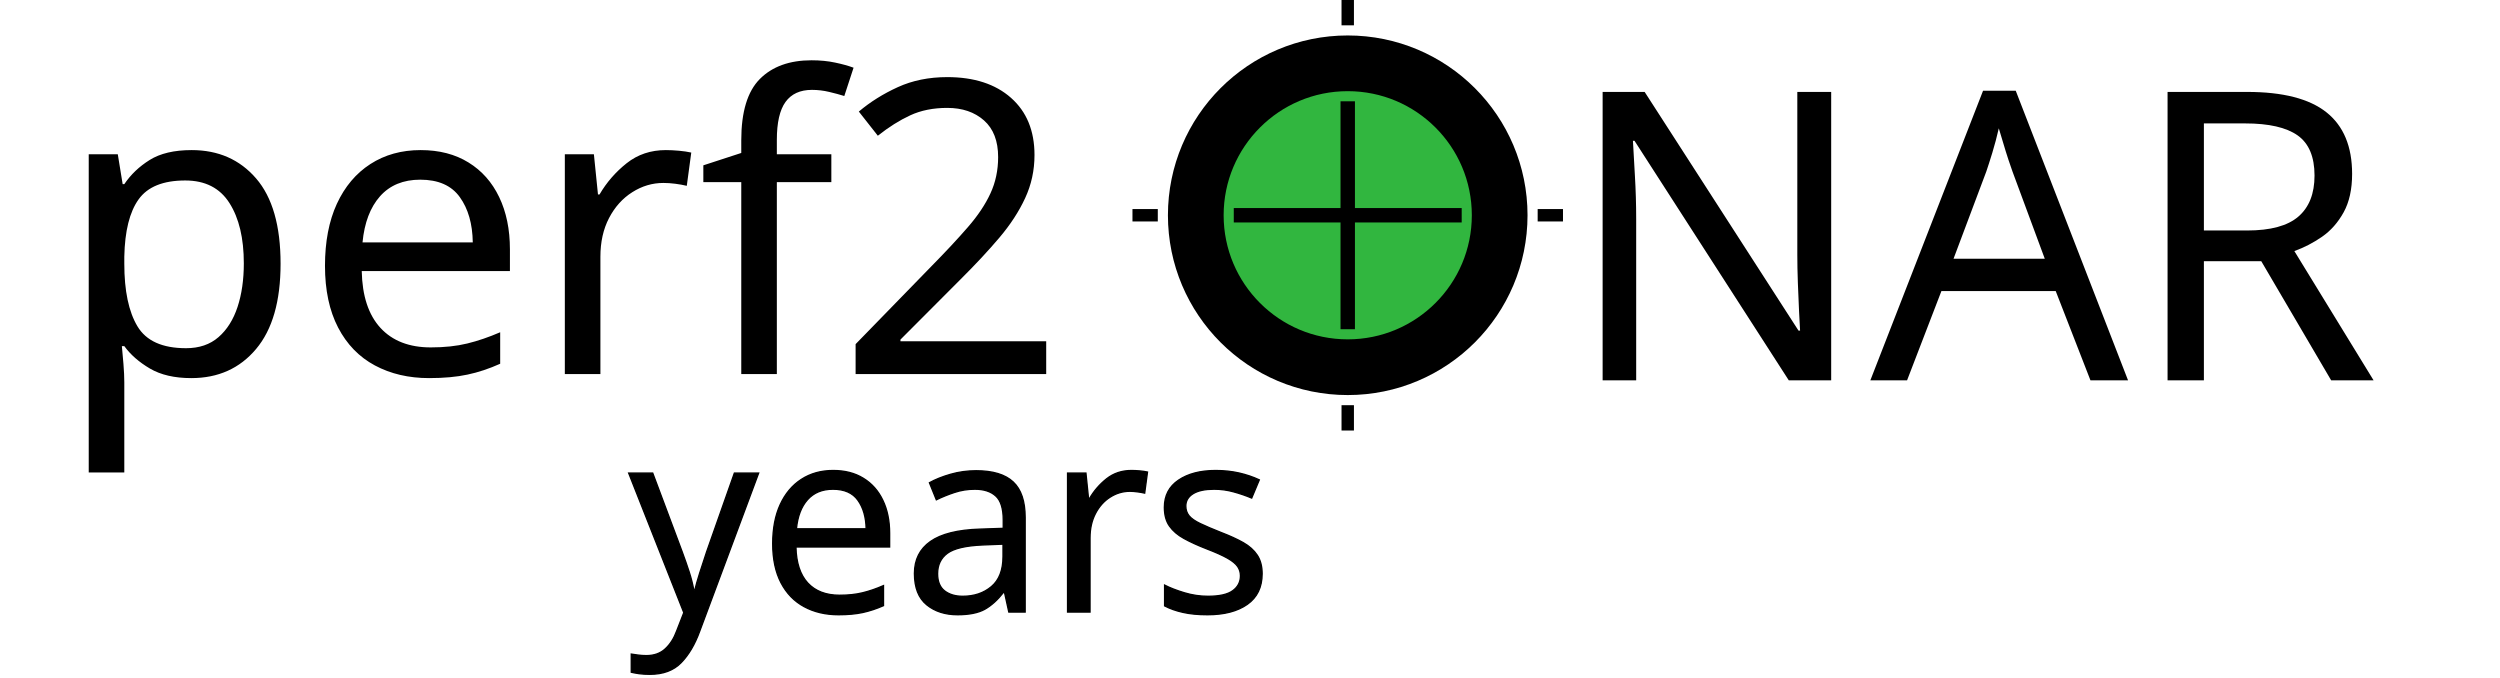
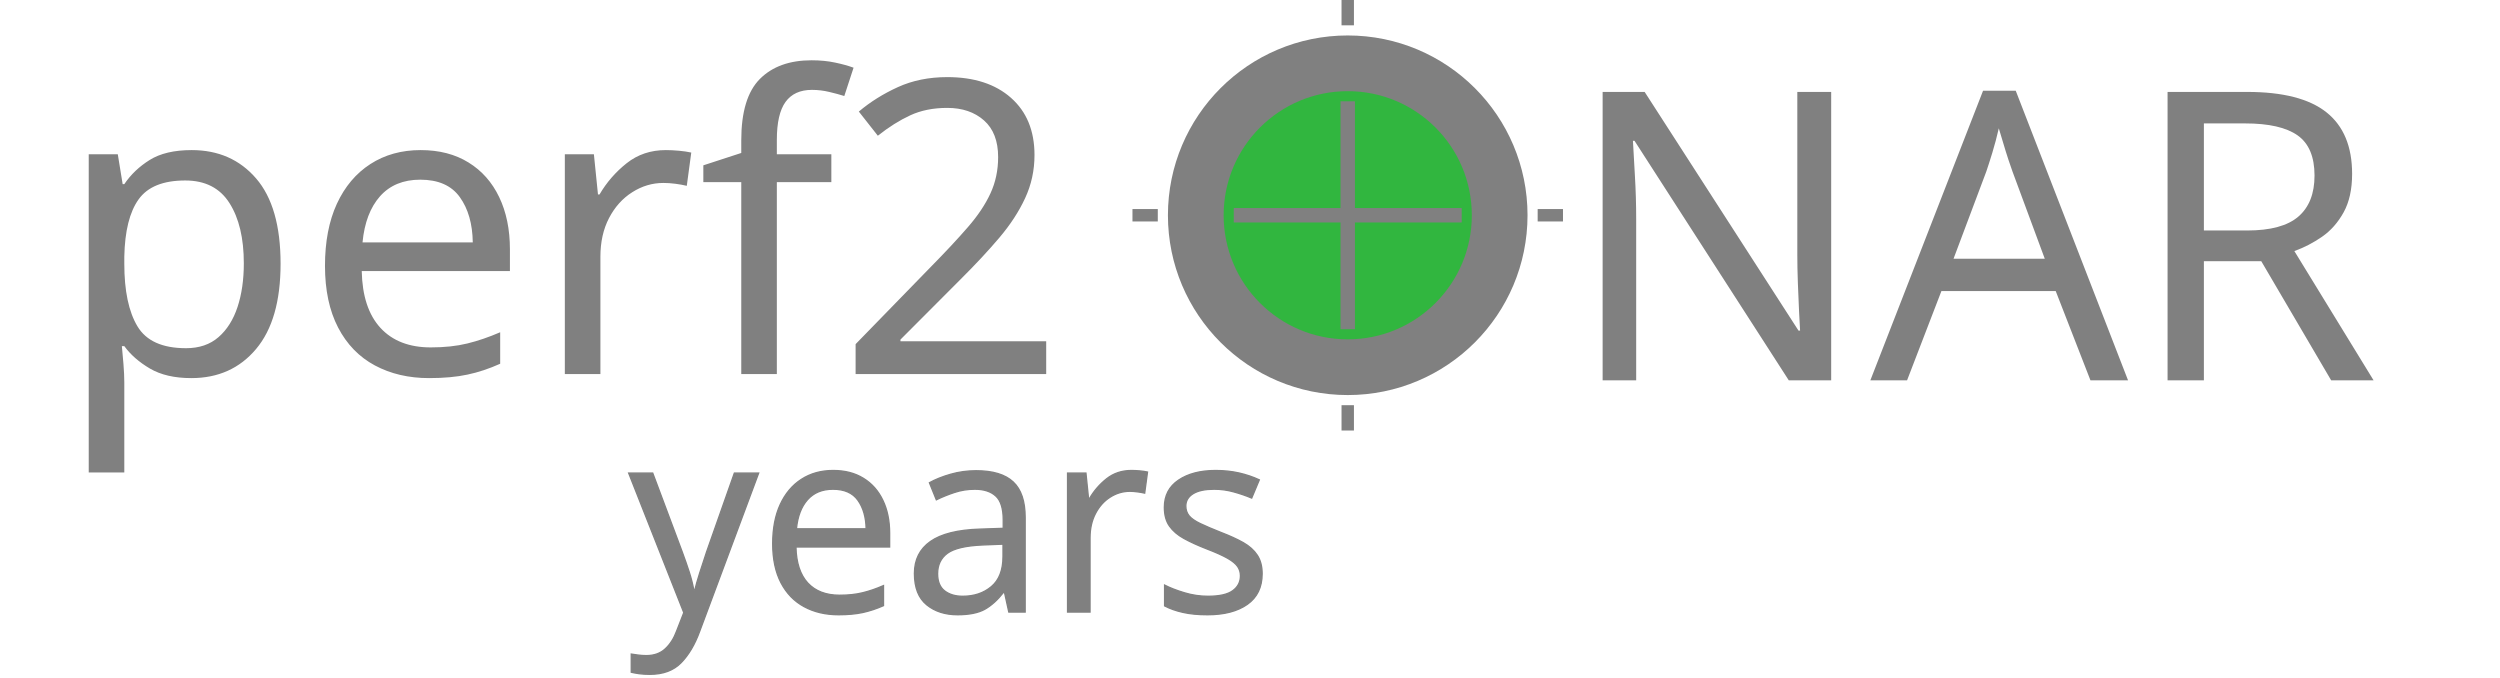
<svg xmlns="http://www.w3.org/2000/svg" width="493.591mm" height="133.805mm" viewBox="0 0 493.591 133.805" version="1.1" id="svg8">
  <defs id="defs2" />
  <g id="layer4" style="display:inline" transform="translate(-3.977978,-15)">
    <circle transform="translate(187.5687,-139.5)" style="display:inline;opacity:1;fill:#31b63f;fill-opacity:1;fill-rule:nonzero;stroke:none;stroke-width:6;stroke-linecap:square;stroke-linejoin:miter;stroke-miterlimit:4;stroke-dasharray:none;stroke-dashoffset:0;stroke-opacity:1" id="path3715-3" cy="197.014" cx="82.479" r="30" />
  </g>
  <g id="layer1" transform="translate(183.5908,-154.5)" style="display:inline">
-     <circle style="opacity:1;fill:none;fill-opacity:1;fill-rule:nonzero;stroke:#000000;stroke-width:11;stroke-linecap:square;stroke-linejoin:miter;stroke-miterlimit:4;stroke-dasharray:none;stroke-dashoffset:0;stroke-opacity:1" id="path3715" cy="197" cx="82.5" r="30" />
-     <path style="fill:none;fill-rule:evenodd;stroke:#000000;stroke-width:2.846;stroke-linecap:butt;stroke-linejoin:miter;stroke-miterlimit:4;stroke-dasharray:none;stroke-opacity:1" d="m 105,197 h -45" id="path4522" />
-     <path style="fill:none;fill-rule:evenodd;stroke:#000000;stroke-width:2.846;stroke-linecap:butt;stroke-linejoin:miter;stroke-miterlimit:4;stroke-dasharray:none;stroke-opacity:1" d="m 82.5,219.5 v -45" id="path4522-6" />
-     <path style="fill:none;fill-rule:evenodd;stroke:#000000;stroke-width:2.45;stroke-linecap:butt;stroke-linejoin:miter;stroke-miterlimit:4;stroke-dasharray:none;stroke-opacity:1" d="m 82.5,239.5 v -5" id="path4522-6-7" />
-     <path style="fill:none;fill-rule:evenodd;stroke:#000000;stroke-width:2.449;stroke-linecap:butt;stroke-linejoin:miter;stroke-miterlimit:4;stroke-dasharray:none;stroke-opacity:1" d="M 82.5,159.5 V 154.5" id="path4522-6-7-3" />
-     <path style="fill:none;fill-rule:evenodd;stroke:#000000;stroke-width:2.449;stroke-linecap:butt;stroke-linejoin:miter;stroke-miterlimit:4;stroke-dasharray:none;stroke-opacity:1" d="m 40,197 h 5" id="path4522-6-7-3-5" />
-     <path style="fill:none;fill-rule:evenodd;stroke:#000000;stroke-width:2.45;stroke-linecap:butt;stroke-linejoin:miter;stroke-miterlimit:4;stroke-dasharray:none;stroke-opacity:1" d="M 120,197 H 125" id="path4522-6-7-3-5-6" />
-     <text xml:space="preserve" style="font-style:normal;font-variant:normal;font-weight:normal;font-stretch:normal;line-height:0%;font-family:sans-serif;-inkscape-font-specification:'sans-serif, Normal';text-align:start;letter-spacing:0px;word-spacing:0px;writing-mode:lr-tb;text-anchor:start;fill:#000000;fill-opacity:1;stroke:none;stroke-width:0.265px;stroke-linecap:butt;stroke-linejoin:miter;stroke-opacity:1" x="310" y="219.5" id="text4725">
+     <circle style="opacity:1;fill:none;fill-opacity:1;fill-rule:nonzero;stroke:#808080;stroke-width:11;stroke-linecap:square;stroke-linejoin:miter;stroke-miterlimit:4;stroke-dasharray:none;stroke-dashoffset:0;stroke-opacity:1" id="path3715" cy="197" cx="82.5" r="30" />
+     <path style="fill:none;fill-rule:evenodd;stroke:#808080;stroke-width:2.846;stroke-linecap:butt;stroke-linejoin:miter;stroke-miterlimit:4;stroke-dasharray:none;stroke-opacity:1" d="m 105,197 h -45" id="path4522" />
+     <path style="fill:none;fill-rule:evenodd;stroke:#808080;stroke-width:2.846;stroke-linecap:butt;stroke-linejoin:miter;stroke-miterlimit:4;stroke-dasharray:none;stroke-opacity:1" d="m 82.5,219.5 v -45" id="path4522-6" />
+     <path style="fill:none;fill-rule:evenodd;stroke:#808080;stroke-width:2.45;stroke-linecap:butt;stroke-linejoin:miter;stroke-miterlimit:4;stroke-dasharray:none;stroke-opacity:1" d="m 82.5,239.5 v -5" id="path4522-6-7" />
+     <path style="fill:none;fill-rule:evenodd;stroke:#808080;stroke-width:2.449;stroke-linecap:butt;stroke-linejoin:miter;stroke-miterlimit:4;stroke-dasharray:none;stroke-opacity:1" d="M 82.5,159.5 V 154.5" id="path4522-6-7-3" />
+     <path style="fill:none;fill-rule:evenodd;stroke:#808080;stroke-width:2.449;stroke-linecap:butt;stroke-linejoin:miter;stroke-miterlimit:4;stroke-dasharray:none;stroke-opacity:1" d="m 40,197 h 5" id="path4522-6-7-3-5" />
+     <path style="fill:none;fill-rule:evenodd;stroke:#808080;stroke-width:2.45;stroke-linecap:butt;stroke-linejoin:miter;stroke-miterlimit:4;stroke-dasharray:none;stroke-opacity:1" d="M 120,197 H 125" id="path4522-6-7-3-5-6" />
+     <text xml:space="preserve" style="font-style:normal;font-variant:normal;font-weight:normal;font-stretch:normal;line-height:0%;font-family:sans-serif;-inkscape-font-specification:'sans-serif, Normal';text-align:start;letter-spacing:0px;word-spacing:0px;writing-mode:lr-tb;text-anchor:start;fill:#808080;fill-opacity:1;stroke:none;stroke-width:0.265px;stroke-linecap:butt;stroke-linejoin:miter;stroke-opacity:1" x="310" y="219.5" id="text4725">
      <tspan id="tspan4723" x="310" y="219.5" style="font-size:70.555px;line-height:1.25;stroke-width:0.265px"> </tspan>
    </text>
  </g>
  <g id="layer3" style="display:inline" transform="translate(-4.129588,-15)">
-     <text transform="scale(0.9922901,1.00777)" xml:space="preserve" style="font-style:normal;font-variant:normal;font-weight:normal;font-stretch:normal;font-size:12.093px;line-height:0;font-family:'Rabbid Highway Sign II';-inkscape-font-specification:'Rabbid Highway Sign II, Normal';text-align:end;letter-spacing:0px;word-spacing:0px;writing-mode:lr-tb;text-anchor:end;display:inline;fill:#000000;fill-opacity:1;stroke:none;stroke-width:0.267px;stroke-linecap:butt;stroke-linejoin:miter;stroke-opacity:1" x="232.224" y="88.164" id="text4651-0">
+     <text transform="scale(0.9922901,1.00777)" xml:space="preserve" style="font-style:normal;font-variant:normal;font-weight:normal;font-stretch:normal;font-size:12.093px;line-height:0;font-family:'Rabbid Highway Sign II';-inkscape-font-specification:'Rabbid Highway Sign II, Normal';text-align:end;letter-spacing:0px;word-spacing:0px;writing-mode:lr-tb;text-anchor:end;display:inline;stroke:#808080;fill:#808080;fill-opacity:1;stroke:none;stroke-width:0.267px;stroke-linecap:butt;stroke-linejoin:miter;stroke-opacity:1" x="232.224" y="88.164" id="text4651-0">
      <tspan id="tspan6225" x="232.224" y="88.164" style="font-style:normal;font-variant:normal;font-weight:normal;font-stretch:normal;font-size:80.348px;line-height:125%;font-family:'Rabbid Highway Sign II';-inkscape-font-specification:'Rabbid Highway Sign II, Normal';text-align:end;writing-mode:lr-tb;text-anchor:end;stroke-width:0.267px" dx="0 -2.568 -2.568 1.553">perf2</tspan>
    </text>
-     <text xml:space="preserve" style="font-style:normal;font-variant:normal;font-weight:normal;font-stretch:normal;line-height:0%;font-family:sans-serif;-inkscape-font-specification:'sans-serif, Normal';text-align:start;letter-spacing:0px;word-spacing:0px;writing-mode:lr-tb;text-anchor:start;display:inline;fill:#000000;fill-opacity:1;stroke:none;stroke-width:0.265px;stroke-linecap:butt;stroke-linejoin:miter;stroke-opacity:1" x="312.811" y="90.089" id="text4651">
+     <text xml:space="preserve" style="font-style:normal;font-variant:normal;font-weight:normal;font-stretch:normal;line-height:0%;font-family:sans-serif;-inkscape-font-specification:'sans-serif, Normal';text-align:start;letter-spacing:0px;word-spacing:0px;writing-mode:lr-tb;text-anchor:start;display:inline;stroke:#808080;fill:#808080;fill-opacity:1;stroke:none;stroke-width:0.265px;stroke-linecap:butt;stroke-linejoin:miter;stroke-opacity:1" x="312.811" y="90.089" id="text4651">
      <tspan id="tspan4649" x="312.811" y="90.089" style="font-style:normal;font-variant:normal;font-weight:normal;font-stretch:normal;font-size:79.728px;line-height:1.25;font-family:'Rabbid Highway Sign II';-inkscape-font-specification:'Rabbid Highway Sign II, Normal';text-align:start;writing-mode:lr-tb;text-anchor:start;stroke-width:0.265px" dx="0 -0.604 -1.604">NAR</tspan>
    </text>
-     <text transform="scale(0.9922901,1.00777)" xml:space="preserve" style="font-style:normal;font-variant:normal;font-weight:normal;font-stretch:normal;font-size:50.8px;line-height:0;font-family:'Rabbid Highway Sign II';-inkscape-font-specification:'Rabbid Highway Sign II, Normal';text-align:end;letter-spacing:0px;word-spacing:0px;writing-mode:lr-tb;text-anchor:end;display:inline;fill:#000000;fill-opacity:1;stroke:none;stroke-width:0.267px;stroke-linecap:butt;stroke-linejoin:miter;stroke-opacity:1" x="323.616" y="134.8" id="text4651-0-1">
-       <tspan id="tspan6225-7" x="323.616" y="134.8" style="stroke:#000000;fill:#000000font-style:normal;font-variant:normal;font-weight:normal;font-stretch:normal;font-size:50.8px;line-height:125%;font-family:'Rabbid Highway Sign II';-inkscape-font-specification:'Rabbid Highway Sign II, Normal';text-align:end;writing-mode:lr-tb;text-anchor:end;stroke-width:0.267px">years</tspan>
+     <text transform="scale(0.9922901,1.00777)" xml:space="preserve" style="font-style:normal;font-variant:normal;font-weight:normal;font-stretch:normal;font-size:50.8px;line-height:0;font-family:'Rabbid Highway Sign II';-inkscape-font-specification:'Rabbid Highway Sign II, Normal';text-align:end;letter-spacing:0px;word-spacing:0px;writing-mode:lr-tb;text-anchor:end;display:inline;stroke:#808080;fill:#808080;fill-opacity:1;stroke:none;stroke-width:0.267px;stroke-linecap:butt;stroke-linejoin:miter;stroke-opacity:1" x="323.616" y="134.8" id="text4651-0-1">
+       <tspan id="tspan6225-7" x="323.616" y="134.8" style="stroke:#808080;fill:#808080;font-style:normal;font-variant:normal;font-weight:normal;font-stretch:normal;font-size:50.8px;line-height:125%;font-family:'Rabbid Highway Sign II';-inkscape-font-specification:'Rabbid Highway Sign II, Normal';text-align:end;writing-mode:lr-tb;text-anchor:end;stroke-width:0.267px">years</tspan>
    </text>
  </g>
  <g id="layer2" style="display:inline" transform="translate(-1.257248)">
-     <text xml:space="preserve" style="font-style:normal;font-variant:normal;font-weight:normal;font-stretch:normal;line-height:0%;font-family:sans-serif;-inkscape-font-specification:'sans-serif, Normal';text-align:start;letter-spacing:0px;word-spacing:0px;writing-mode:lr-tb;text-anchor:start;fill:#000000;fill-opacity:1;stroke:none;stroke-width:0.265px;stroke-linecap:butt;stroke-linejoin:miter;stroke-opacity:1" x="363.988" y="-165.556" id="text6229">
-       <tspan id="tspan6227" x="363.988" y="-165.556" style="font-size:70.555px;line-height:1.25;stroke-width:0.265px"> </tspan>
-     </text>
-     <text xml:space="preserve" style="font-style:normal;font-variant:normal;font-weight:normal;font-stretch:normal;line-height:0%;font-family:sans-serif;-inkscape-font-specification:'sans-serif, Normal';text-align:start;letter-spacing:0px;word-spacing:0px;writing-mode:lr-tb;text-anchor:start;fill:#000000;fill-opacity:1;stroke:none;stroke-width:0.265px;stroke-linecap:butt;stroke-linejoin:miter;stroke-opacity:1" x="557.348" y="80" id="text842">
-       <tspan id="tspan840" x="557.348" y="80" style="font-size:70.555px;line-height:1.25;stroke-width:0.265px"> </tspan>
-     </text>
-     <text xml:space="preserve" style="font-style:normal;font-variant:normal;font-weight:normal;font-stretch:normal;line-height:0%;font-family:sans-serif;-inkscape-font-specification:'sans-serif, Normal';text-align:start;letter-spacing:0px;word-spacing:0px;writing-mode:lr-tb;text-anchor:start;fill:#000000;fill-opacity:1;stroke:none;stroke-width:0.265px;stroke-linecap:butt;stroke-linejoin:miter;stroke-opacity:1" x="403.326" y="-263.632" id="text846">
-       <tspan id="tspan844" x="403.326" y="-263.632" style="font-size:70.555px;line-height:1.25;stroke-width:0.265px"> </tspan>
-     </text>
  </g>
</svg>
